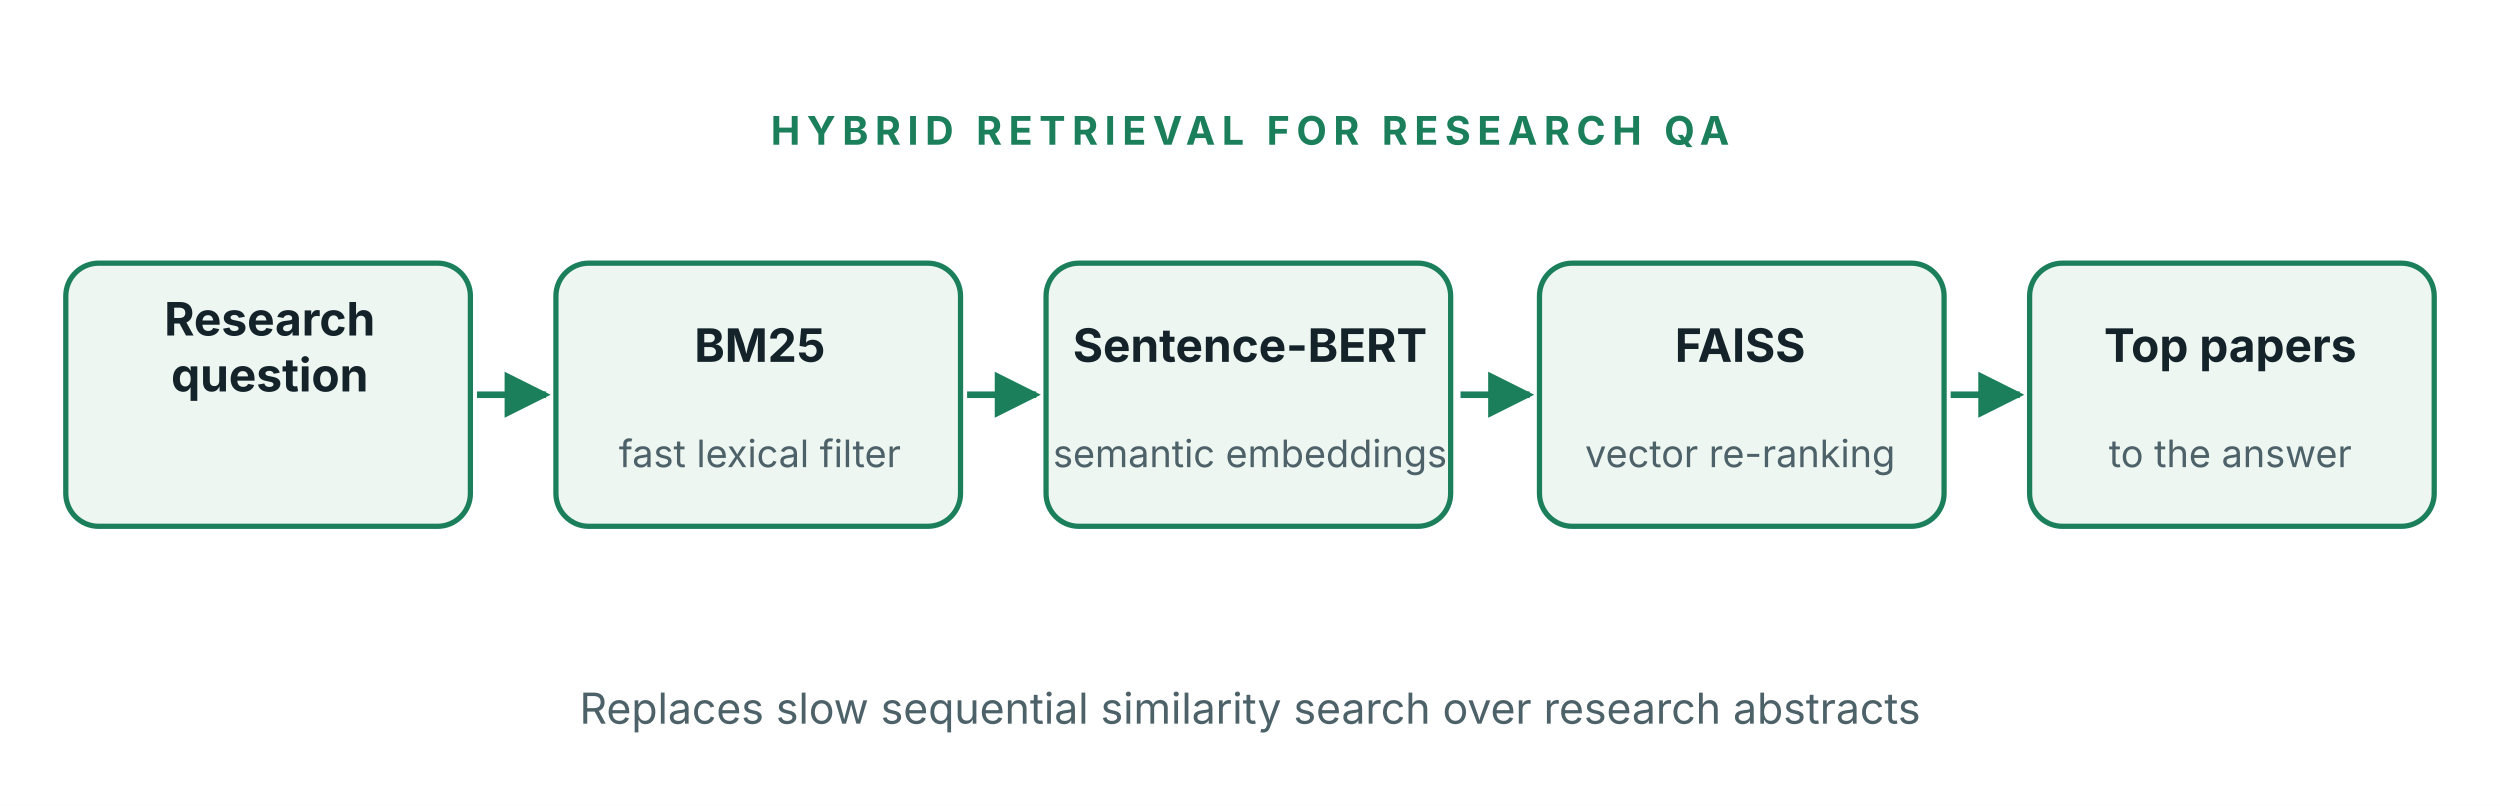
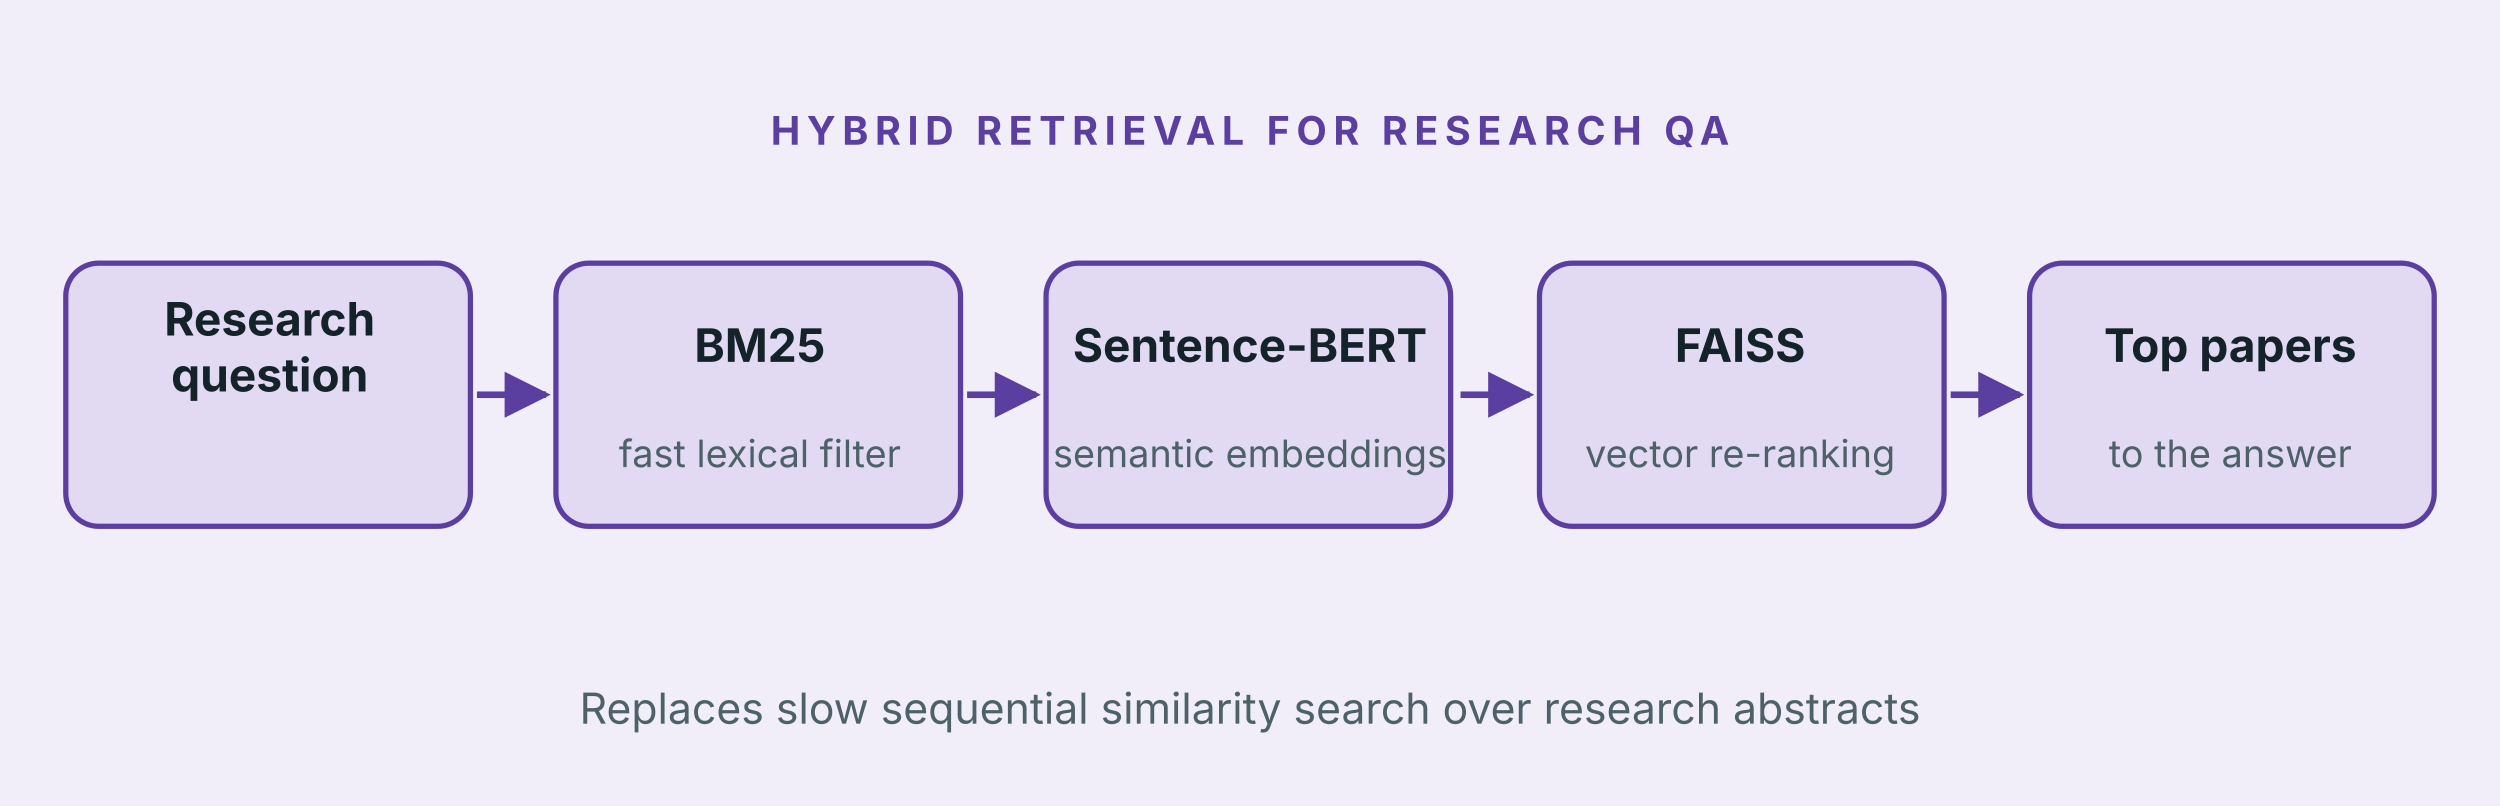
<svg xmlns="http://www.w3.org/2000/svg" width="760" height="245" viewBox="0 0 760 245" role="img" aria-labelledby="t d">
-   <rect width="760" height="245" fill="#ffffff" />
+   <rect width="760" height="245" fill="#f1edf9" />
  <defs>
    <marker id="a" viewBox="0 0 10 10" refX="9" refY="5" markerWidth="7" markerHeight="7" orient="auto">
-       <path d="M0 0L10 5L0 10z" fill="#1a7f5a" />
+       <path d="M0 0L10 5L0 10z" fill="#5b3fa0" />
    </marker>
  </defs>
  <g font-family="Inter,system-ui,Arial,sans-serif" text-anchor="middle">
-     <text x="380" y="44" fill="#1a7f5a" font-size="12" letter-spacing="2" font-weight="700">HYBRID RETRIEVAL FOR RESEARCH QA</text>
-     <rect x="20" y="80" width="123" height="80" rx="10" fill="#eef6f2" stroke="#1a7f5a" stroke-width="1.6" />
+     <text x="380" y="44" fill="#5b3fa0" font-size="12" letter-spacing="2" font-weight="700">HYBRID RETRIEVAL FOR RESEARCH QA</text>
+     <rect x="20" y="80" width="123" height="80" rx="10" fill="#e2daf3" stroke="#5b3fa0" stroke-width="1.6" />
    <text x="82" y="102" fill="#14232a" font-size="14" font-weight="700">Research</text>
    <text x="82" y="119" fill="#14232a" font-size="14" font-weight="700">question</text>
-     <path d="M145 120.0H166" stroke="#1a7f5a" stroke-width="2" marker-end="url(#a)" />
-     <rect x="169" y="80" width="123" height="80" rx="10" fill="#eef6f2" stroke="#1a7f5a" stroke-width="1.6" />
+     <path d="M145 120.0H166" stroke="#5b3fa0" stroke-width="2" marker-end="url(#a)" />
+     <rect x="169" y="80" width="123" height="80" rx="10" fill="#e2daf3" stroke="#5b3fa0" stroke-width="1.6" />
    <text x="231" y="110" fill="#14232a" font-size="14" font-weight="700">BM25</text>
    <text x="231" y="142" fill="#4d6168" font-size="11.5">fast lexical filter</text>
-     <path d="M294 120.0H315" stroke="#1a7f5a" stroke-width="2" marker-end="url(#a)" />
-     <rect x="318" y="80" width="123" height="80" rx="10" fill="#eef6f2" stroke="#1a7f5a" stroke-width="1.6" />
+     <path d="M294 120.0H315" stroke="#5b3fa0" stroke-width="2" marker-end="url(#a)" />
+     <rect x="318" y="80" width="123" height="80" rx="10" fill="#e2daf3" stroke="#5b3fa0" stroke-width="1.6" />
    <text x="380" y="110" fill="#14232a" font-size="14" font-weight="700">Sentence-BERT</text>
    <text x="380" y="142" fill="#4d6168" font-size="11.5">semantic embeddings</text>
-     <path d="M444 120.0H465" stroke="#1a7f5a" stroke-width="2" marker-end="url(#a)" />
-     <rect x="468" y="80" width="123" height="80" rx="10" fill="#eef6f2" stroke="#1a7f5a" stroke-width="1.6" />
+     <path d="M444 120.0H465" stroke="#5b3fa0" stroke-width="2" marker-end="url(#a)" />
+     <rect x="468" y="80" width="123" height="80" rx="10" fill="#e2daf3" stroke="#5b3fa0" stroke-width="1.6" />
    <text x="529" y="110" fill="#14232a" font-size="14" font-weight="700">FAISS</text>
    <text x="529" y="142" fill="#4d6168" font-size="11.5">vector re-ranking</text>
-     <path d="M593 120.0H614" stroke="#1a7f5a" stroke-width="2" marker-end="url(#a)" />
-     <rect x="617" y="80" width="123" height="80" rx="10" fill="#eef6f2" stroke="#1a7f5a" stroke-width="1.6" />
+     <path d="M593 120.0H614" stroke="#5b3fa0" stroke-width="2" marker-end="url(#a)" />
+     <rect x="617" y="80" width="123" height="80" rx="10" fill="#e2daf3" stroke="#5b3fa0" stroke-width="1.6" />
    <text x="678" y="110" fill="#14232a" font-size="14" font-weight="700">Top papers</text>
    <text x="678" y="142" fill="#4d6168" font-size="11.5">to the answer</text>
    <text x="380" y="220" fill="#4d6168" font-size="13">Replaces slow sequential similarity search over research abstracts</text>
  </g>
</svg>
